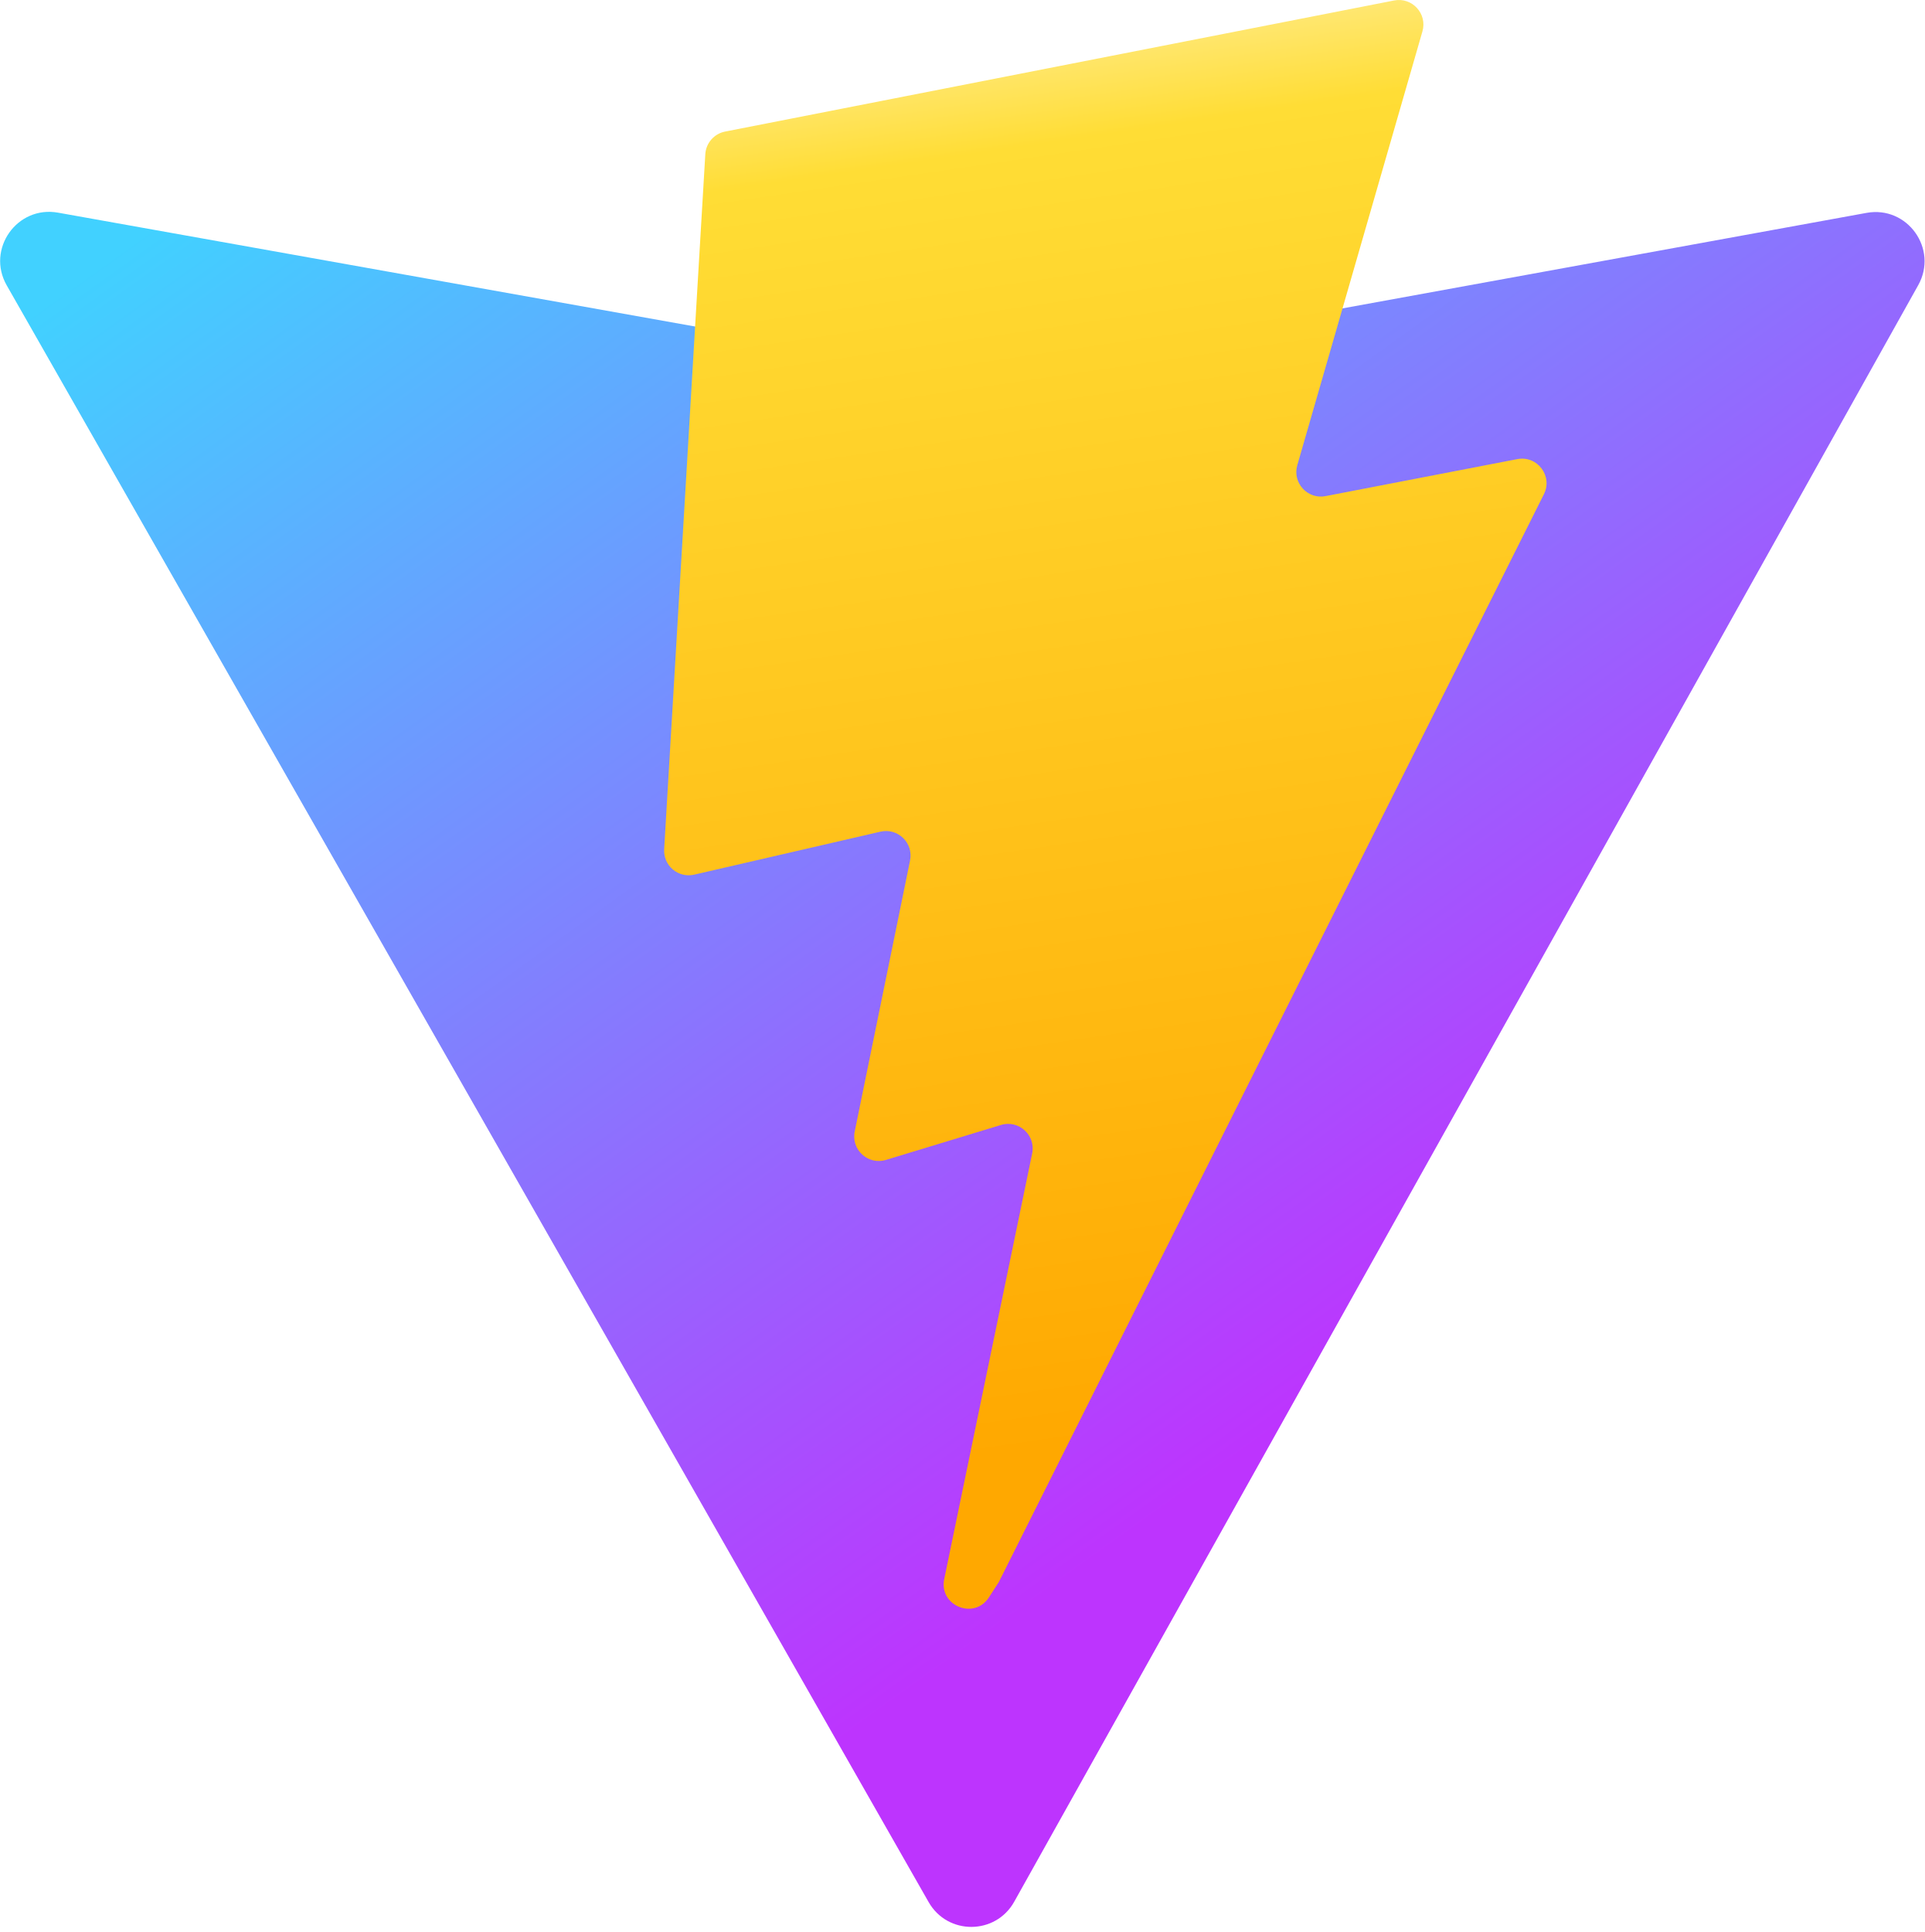
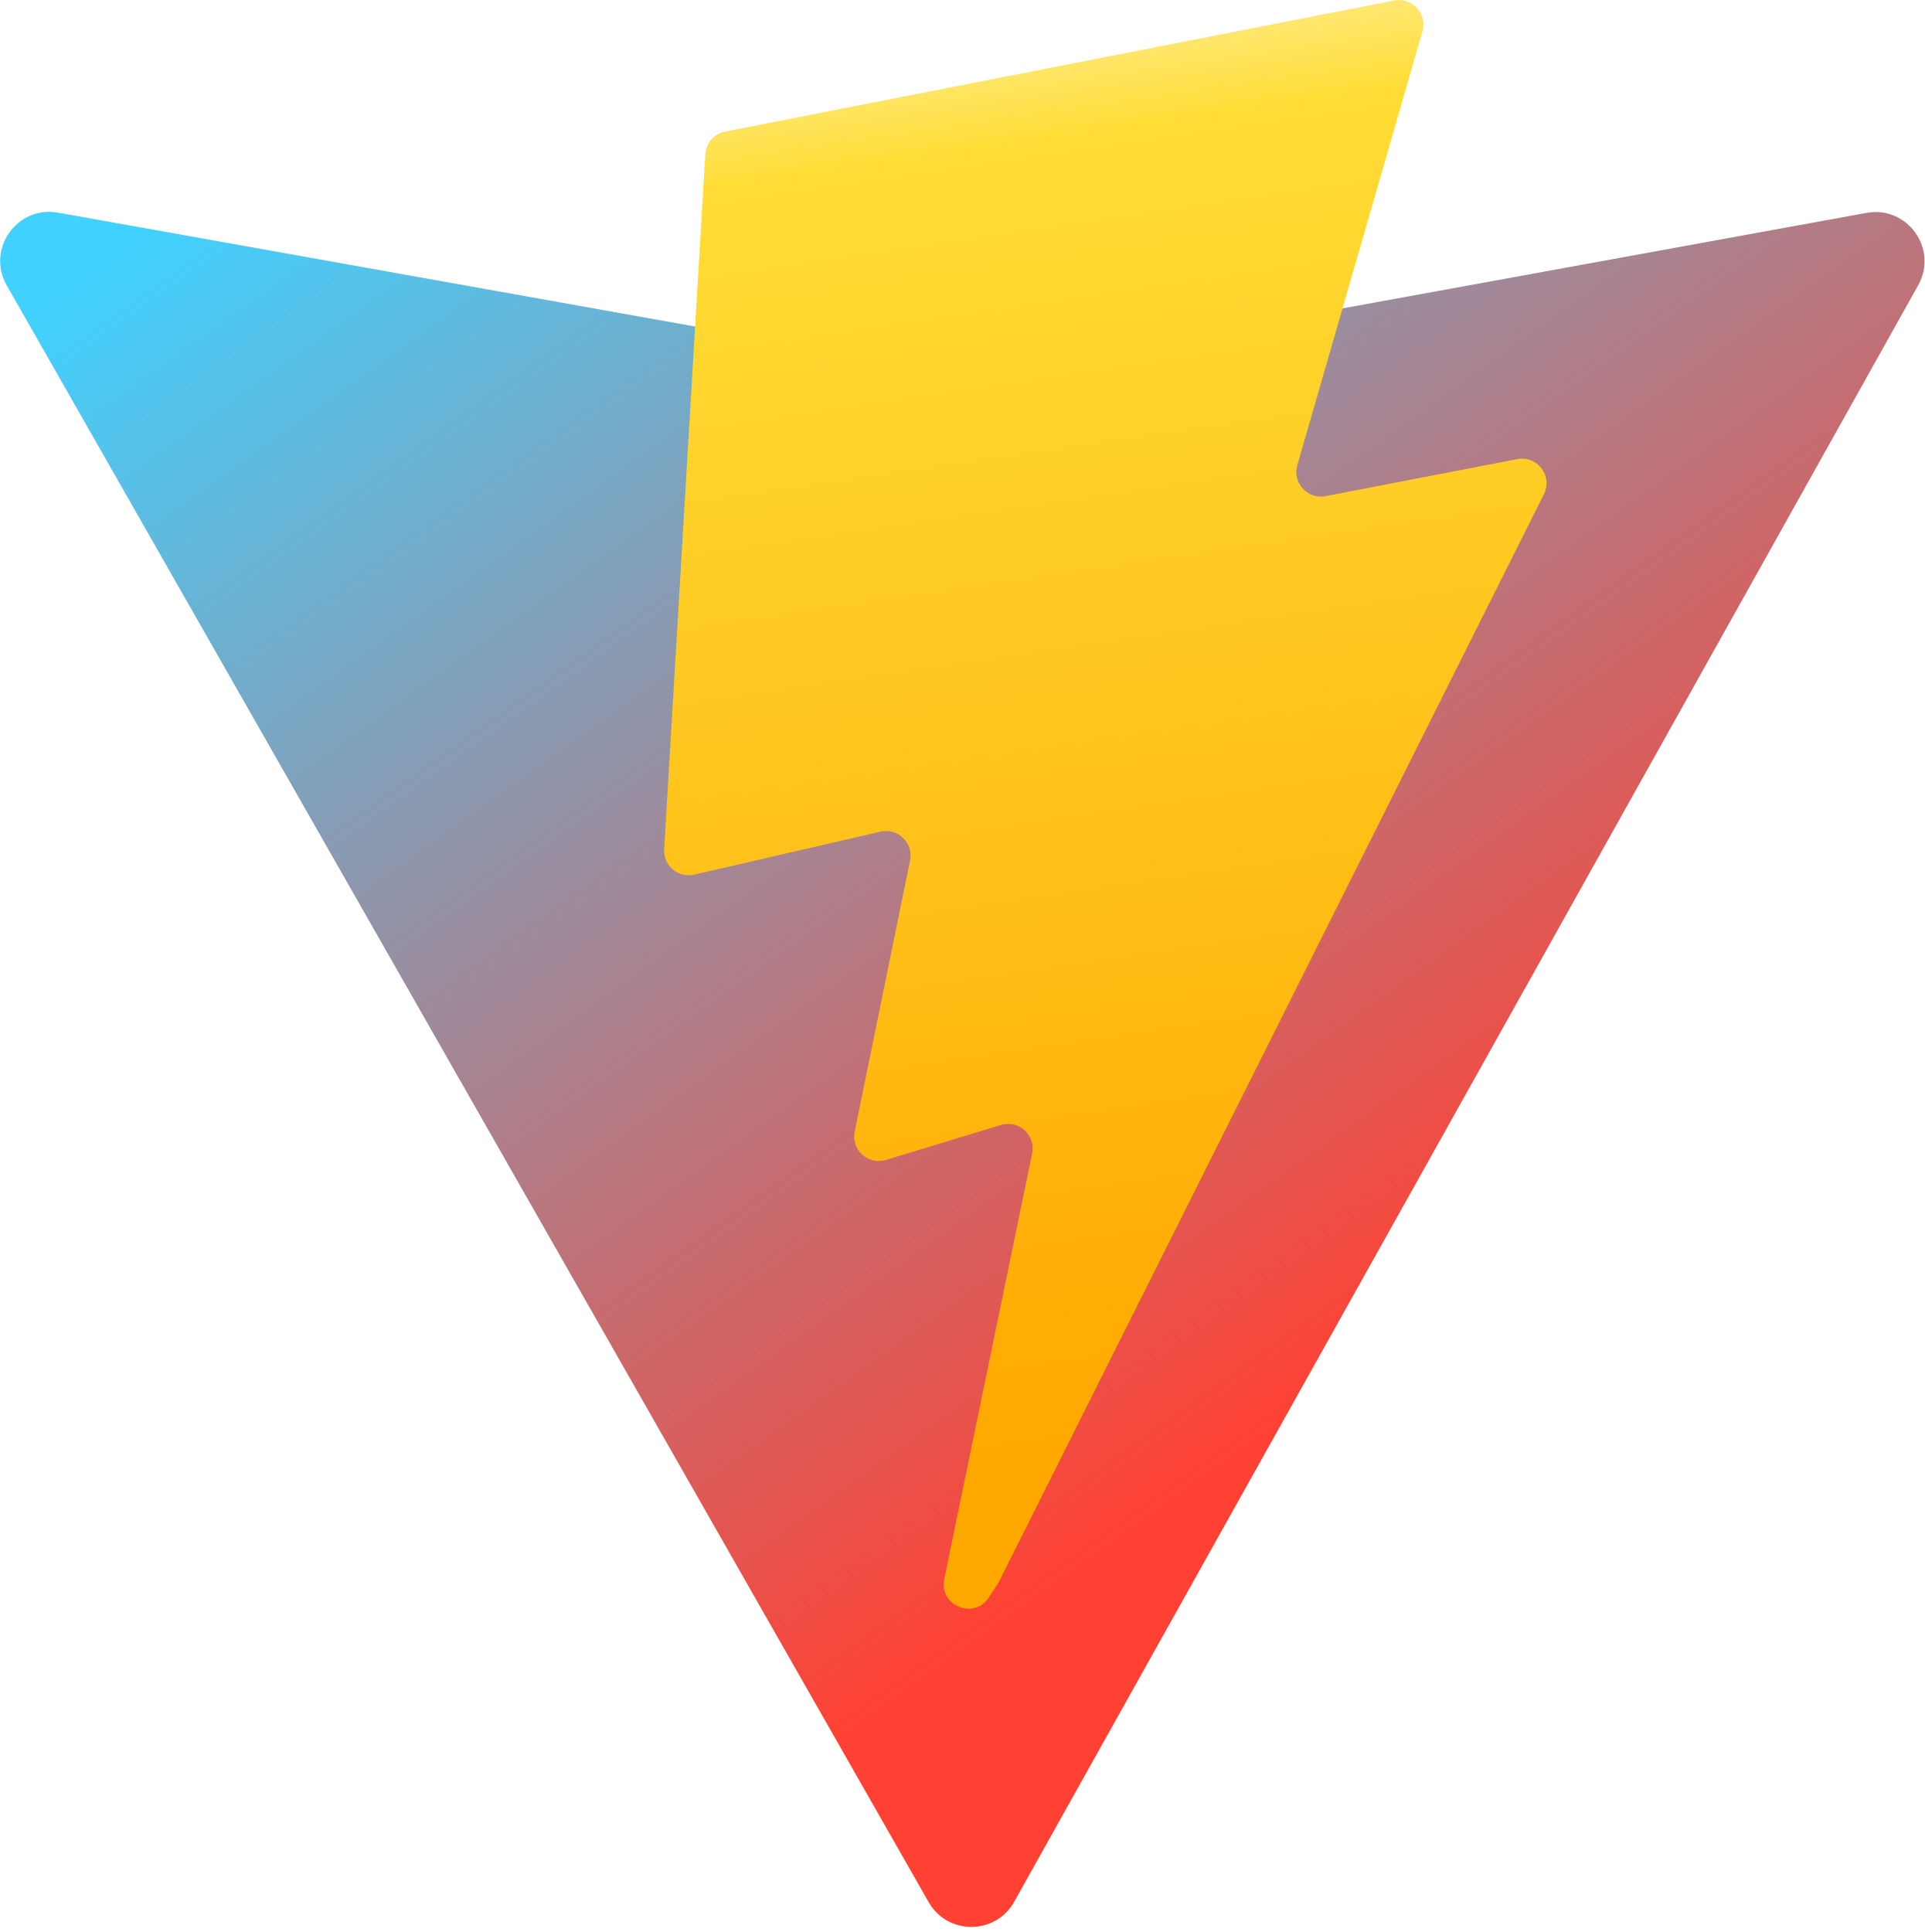
<svg xmlns="http://www.w3.org/2000/svg" aria-hidden="true" role="img" class="iconify iconify--logos" width="31.88" height="32" preserveAspectRatio="xMidYMid meet" viewBox="0 0 256 257">
  <defs>
    <linearGradient id="IconifyId1813088fe1fbc01fb466" x1="-.828%" x2="57.636%" y1="7.652%" y2="78.411%">
      <stop offset="0%" stop-color="#41D1FF" />
-       <stop offset="100%" stop-color="#BD34FE" />
+       <stop offset="100%" stop-color="#ff4133" />
    </linearGradient>
    <linearGradient id="IconifyId1813088fe1fbc01fb467" x1="43.376%" x2="50.316%" y1="2.242%" y2="89.03%">
      <stop offset="0%" stop-color="#FFEA83" />
      <stop offset="8.333%" stop-color="#FFDD35" />
      <stop offset="100%" stop-color="#FFA800" />
    </linearGradient>
  </defs>
  <path fill="url(#IconifyId1813088fe1fbc01fb466)" d="M255.153 37.938L134.897 252.976c-2.483 4.44-8.862 4.466-11.382.048L.875 37.958c-2.746-4.814 1.371-10.646 6.827-9.67l120.385 21.517a6.537 6.537 0 0 0 2.322-.004l117.867-21.483c5.438-.991 9.574 4.796 6.877 9.62Z" />
  <path fill="url(#IconifyId1813088fe1fbc01fb467)" d="M185.432.063L96.44 17.501a3.268 3.268 0 0 0-2.634 3.014l-5.474 92.456a3.268 3.268 0 0 0 3.997 3.378l24.777-5.718c2.318-.535 4.413 1.507 3.936 3.838l-7.361 36.047c-.495 2.426 1.782 4.5 4.151 3.78l15.304-4.649c2.372-.72 4.652 1.36 4.15 3.788l-11.698 56.621c-.732 3.542 3.979 5.473 5.943 2.437l1.313-2.028l72.516-144.72c1.215-2.423-.88-5.186-3.54-4.672l-25.505 4.922c-2.396.462-4.435-1.77-3.759-4.114l16.646-57.705c.677-2.35-1.37-4.583-3.769-4.113Z" />
</svg>
